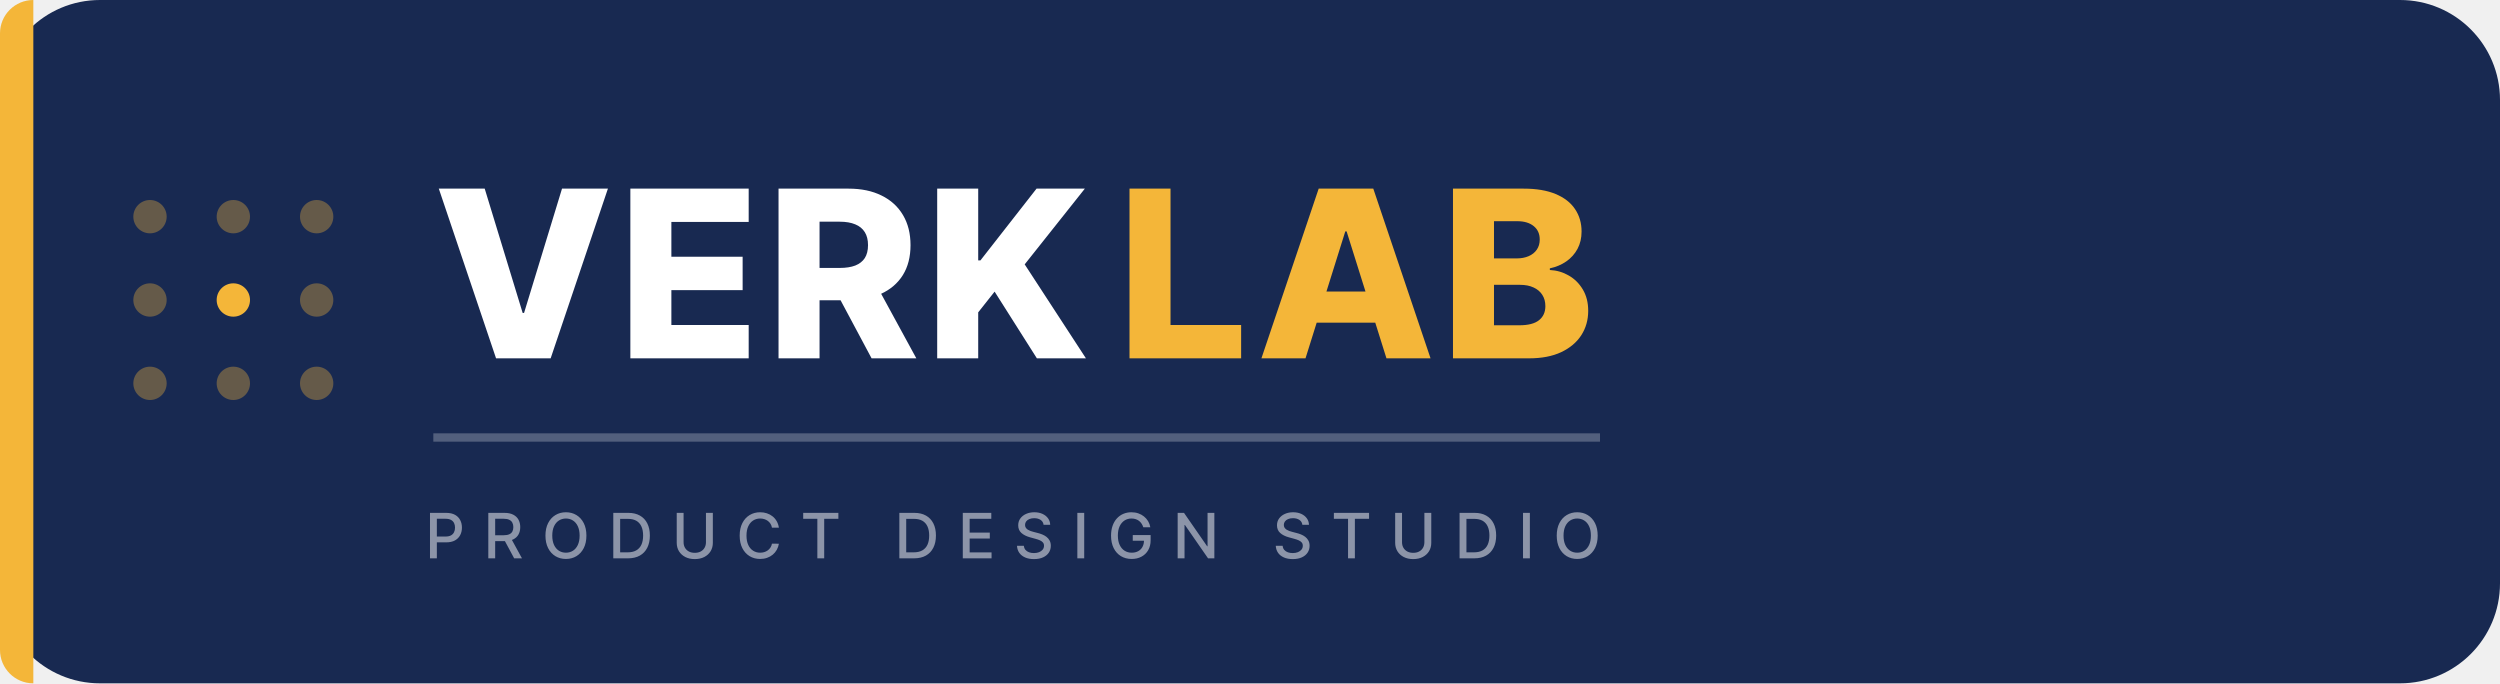
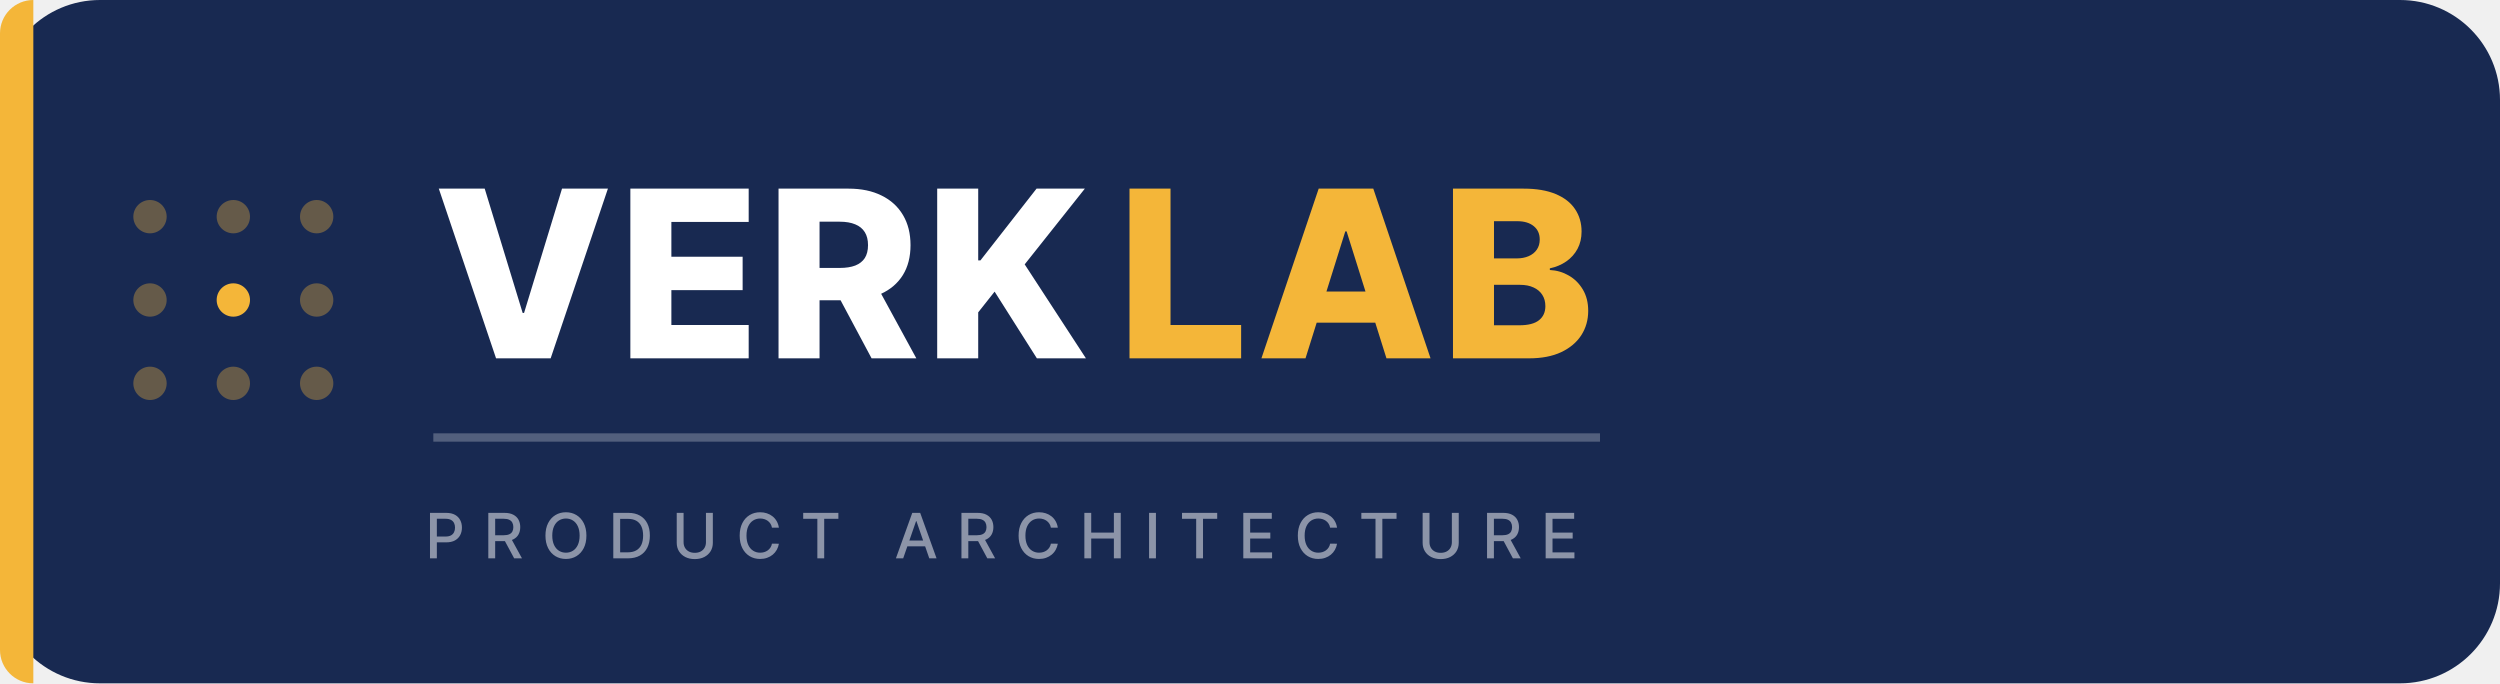
<svg xmlns="http://www.w3.org/2000/svg" width="300" height="82" viewBox="0 0 300 82" fill="none">
  <rect width="300" height="82" rx="12" fill="#182951" />
  <path d="M0 4C0 1.791 1.791 0 4 0V82C1.791 82 0 80.209 0 78V4Z" fill="#F4B639" />
  <circle cx="18" cy="26" r="2" fill="#F4B639" fill-opacity="0.35" />
  <circle cx="28" cy="26" r="2" fill="#F4B639" fill-opacity="0.35" />
  <circle cx="38" cy="26" r="2" fill="#F4B639" fill-opacity="0.35" />
  <circle cx="18" cy="36" r="2" fill="#F4B639" fill-opacity="0.35" />
  <circle cx="28" cy="36" r="2" fill="#F4B639" />
  <circle cx="38" cy="36" r="2" fill="#F4B639" fill-opacity="0.35" />
  <circle cx="18" cy="46" r="2" fill="#F4B639" fill-opacity="0.35" />
  <circle cx="28" cy="46" r="2" fill="#F4B639" fill-opacity="0.35" />
  <circle cx="38" cy="46" r="2" fill="#F4B639" fill-opacity="0.35" />
  <path d="M58.165 22.636L62.719 37.551H62.888L67.442 22.636H72.95L66.079 43H59.527L52.656 22.636H58.165ZM75.643 43V22.636H89.842V26.634H80.565V30.81H89.116V34.817H80.565V39.003H89.842V43H75.643ZM93.424 43V22.636H101.836C103.361 22.636 104.676 22.912 105.783 23.462C106.897 24.005 107.755 24.787 108.359 25.808C108.962 26.822 109.263 28.026 109.263 29.418C109.263 30.829 108.955 32.029 108.339 33.017C107.722 33.998 106.847 34.747 105.714 35.264C104.58 35.775 103.238 36.03 101.687 36.03H96.367V32.152H100.772C101.514 32.152 102.134 32.056 102.631 31.864C103.135 31.665 103.516 31.366 103.775 30.969C104.033 30.564 104.163 30.047 104.163 29.418C104.163 28.788 104.033 28.267 103.775 27.857C103.516 27.439 103.135 27.127 102.631 26.922C102.128 26.71 101.508 26.604 100.772 26.604H98.346V43H93.424ZM104.888 33.693L109.96 43H104.59L99.619 33.693H104.888ZM112.463 43V22.636H117.385V31.247H117.653L124.385 22.636H130.182L122.963 31.724L130.311 43H124.425L119.354 34.996L117.385 37.481V43H112.463Z" fill="white" />
  <path d="M135.541 43V22.636H140.463V39.003H148.935V43H135.541ZM156.661 43H151.371L158.242 22.636H164.794L171.665 43H166.375L161.593 27.767H161.434L156.661 43ZM155.955 34.986H167.012V38.724H155.955V34.986ZM174.358 43V22.636H182.849C184.374 22.636 185.65 22.852 186.677 23.283C187.711 23.713 188.487 24.317 189.004 25.092C189.528 25.868 189.789 26.766 189.789 27.787C189.789 28.562 189.627 29.255 189.302 29.865C188.977 30.468 188.53 30.969 187.96 31.366C187.39 31.764 186.73 32.043 185.981 32.202V32.401C186.803 32.44 187.562 32.662 188.258 33.067C188.961 33.471 189.524 34.035 189.949 34.757C190.373 35.473 190.585 36.322 190.585 37.303C190.585 38.396 190.306 39.374 189.75 40.236C189.193 41.091 188.387 41.767 187.333 42.264C186.279 42.755 185 43 183.495 43H174.358ZM179.279 39.033H182.322C183.389 39.033 184.175 38.831 184.679 38.426C185.189 38.022 185.444 37.458 185.444 36.736C185.444 36.212 185.322 35.761 185.076 35.383C184.831 34.999 184.483 34.704 184.032 34.499C183.582 34.286 183.041 34.18 182.412 34.18H179.279V39.033ZM179.279 31.009H182.004C182.541 31.009 183.018 30.919 183.436 30.74C183.853 30.561 184.178 30.303 184.41 29.965C184.649 29.626 184.768 29.219 184.768 28.741C184.768 28.059 184.526 27.522 184.042 27.131C183.558 26.74 182.905 26.544 182.083 26.544H179.279V31.009Z" fill="#F4B639" />
  <rect x="52" y="52" width="140" height="1" fill="white" fill-opacity="0.25" />
-   <path d="M51.599 67V61.545H53.544C53.968 61.545 54.319 61.623 54.598 61.777C54.877 61.932 55.086 62.143 55.224 62.411C55.363 62.677 55.432 62.977 55.432 63.311C55.432 63.647 55.362 63.949 55.221 64.217C55.083 64.483 54.873 64.694 54.593 64.851C54.314 65.005 53.963 65.082 53.541 65.082H52.204V64.385H53.466C53.734 64.385 53.952 64.338 54.119 64.246C54.286 64.152 54.408 64.024 54.486 63.863C54.565 63.701 54.603 63.517 54.603 63.311C54.603 63.105 54.565 62.922 54.486 62.763C54.408 62.603 54.285 62.478 54.116 62.387C53.949 62.297 53.729 62.251 53.456 62.251H52.422V67H51.599ZM58.597 67V61.545H60.541C60.963 61.545 61.314 61.618 61.593 61.764C61.873 61.909 62.083 62.111 62.221 62.368C62.36 62.624 62.429 62.92 62.429 63.255C62.429 63.589 62.359 63.883 62.219 64.137C62.08 64.389 61.871 64.585 61.59 64.725C61.312 64.866 60.961 64.936 60.538 64.936H59.065V64.228H60.464C60.73 64.228 60.947 64.189 61.114 64.113C61.282 64.037 61.406 63.926 61.484 63.78C61.562 63.634 61.601 63.459 61.601 63.255C61.601 63.049 61.561 62.871 61.481 62.72C61.403 62.569 61.279 62.454 61.111 62.374C60.944 62.292 60.725 62.251 60.453 62.251H59.42V67H58.597ZM61.289 64.539L62.637 67H61.699L60.378 64.539H61.289ZM70.369 64.273C70.369 64.855 70.262 65.356 70.049 65.775C69.836 66.192 69.544 66.513 69.173 66.739C68.803 66.963 68.384 67.075 67.913 67.075C67.441 67.075 67.019 66.963 66.648 66.739C66.279 66.513 65.987 66.191 65.774 65.772C65.561 65.353 65.455 64.853 65.455 64.273C65.455 63.69 65.561 63.191 65.774 62.773C65.987 62.354 66.279 62.033 66.648 61.809C67.019 61.584 67.441 61.471 67.913 61.471C68.384 61.471 68.803 61.584 69.173 61.809C69.544 62.033 69.836 62.354 70.049 62.773C70.262 63.191 70.369 63.69 70.369 64.273ZM69.554 64.273C69.554 63.829 69.482 63.455 69.338 63.151C69.196 62.846 69.001 62.615 68.752 62.459C68.505 62.301 68.226 62.222 67.913 62.222C67.599 62.222 67.318 62.301 67.072 62.459C66.825 62.615 66.629 62.846 66.486 63.151C66.344 63.455 66.272 63.829 66.272 64.273C66.272 64.717 66.344 65.091 66.486 65.397C66.629 65.7 66.825 65.931 67.072 66.089C67.318 66.245 67.599 66.323 67.913 66.323C68.226 66.323 68.505 66.245 68.752 66.089C69.001 65.931 69.196 65.7 69.338 65.397C69.482 65.091 69.554 64.717 69.554 64.273ZM75.361 67H73.595V61.545H75.416C75.951 61.545 76.41 61.655 76.793 61.873C77.177 62.09 77.471 62.401 77.675 62.808C77.881 63.213 77.984 63.698 77.984 64.265C77.984 64.833 77.88 65.321 77.672 65.73C77.466 66.138 77.168 66.452 76.778 66.672C76.387 66.891 75.915 67 75.361 67ZM74.418 66.281H75.315C75.731 66.281 76.076 66.203 76.351 66.046C76.626 65.888 76.832 65.66 76.969 65.362C77.106 65.062 77.174 64.696 77.174 64.265C77.174 63.837 77.106 63.474 76.969 63.175C76.834 62.877 76.633 62.651 76.365 62.496C76.097 62.342 75.764 62.265 75.366 62.265H74.418V66.281ZM84.715 61.545H85.541V65.133C85.541 65.515 85.451 65.853 85.272 66.148C85.092 66.441 84.84 66.671 84.515 66.84C84.19 67.007 83.809 67.091 83.373 67.091C82.938 67.091 82.558 67.007 82.233 66.84C81.908 66.671 81.656 66.441 81.476 66.148C81.297 65.853 81.207 65.515 81.207 65.133V61.545H82.03V65.066C82.03 65.313 82.085 65.532 82.193 65.724C82.303 65.916 82.458 66.067 82.659 66.177C82.859 66.285 83.097 66.34 83.373 66.34C83.65 66.34 83.888 66.285 84.089 66.177C84.291 66.067 84.446 65.916 84.552 65.724C84.661 65.532 84.715 65.313 84.715 65.066V61.545ZM93.468 63.319H92.636C92.605 63.142 92.545 62.985 92.458 62.85C92.371 62.716 92.265 62.601 92.138 62.507C92.012 62.413 91.871 62.342 91.715 62.294C91.561 62.246 91.396 62.222 91.222 62.222C90.908 62.222 90.627 62.301 90.378 62.459C90.131 62.617 89.936 62.849 89.792 63.154C89.65 63.459 89.579 63.832 89.579 64.273C89.579 64.717 89.65 65.091 89.792 65.397C89.936 65.702 90.132 65.933 90.381 66.089C90.629 66.245 90.909 66.323 91.22 66.323C91.392 66.323 91.555 66.3 91.71 66.254C91.866 66.206 92.007 66.136 92.133 66.044C92.259 65.951 92.366 65.839 92.453 65.706C92.541 65.571 92.603 65.416 92.636 65.242L93.468 65.245C93.423 65.513 93.337 65.76 93.209 65.985C93.083 66.209 92.921 66.403 92.722 66.566C92.525 66.728 92.299 66.853 92.045 66.941C91.791 67.03 91.514 67.075 91.214 67.075C90.742 67.075 90.321 66.963 89.952 66.739C89.583 66.513 89.291 66.191 89.078 65.772C88.867 65.353 88.761 64.853 88.761 64.273C88.761 63.69 88.868 63.191 89.081 62.773C89.294 62.354 89.585 62.033 89.954 61.809C90.324 61.584 90.744 61.471 91.214 61.471C91.504 61.471 91.774 61.513 92.024 61.596C92.276 61.678 92.502 61.798 92.703 61.958C92.904 62.116 93.07 62.31 93.201 62.539C93.333 62.766 93.421 63.026 93.468 63.319ZM96.383 62.254V61.545H100.605V62.254H98.903V67H98.082V62.254H96.383ZM109.688 67H107.922V61.545H109.744C110.279 61.545 110.738 61.655 111.121 61.873C111.505 62.09 111.798 62.401 112.003 62.808C112.209 63.213 112.312 63.698 112.312 64.265C112.312 64.833 112.208 65.321 112 65.73C111.794 66.138 111.496 66.452 111.105 66.672C110.714 66.891 110.242 67 109.688 67ZM108.745 66.281H109.643C110.058 66.281 110.404 66.203 110.679 66.046C110.954 65.888 111.16 65.66 111.297 65.362C111.434 65.062 111.502 64.696 111.502 64.265C111.502 63.837 111.434 63.474 111.297 63.175C111.162 62.877 110.96 62.651 110.692 62.496C110.424 62.342 110.091 62.265 109.694 62.265H108.745V66.281ZM115.535 67V61.545H118.955V62.254H116.358V63.916H118.776V64.622H116.358V66.291H118.987V67H115.535ZM125.229 62.978C125.201 62.726 125.083 62.531 124.877 62.392C124.671 62.252 124.412 62.182 124.1 62.182C123.876 62.182 123.682 62.218 123.519 62.288C123.356 62.358 123.229 62.454 123.138 62.576C123.049 62.697 123.005 62.834 123.005 62.989C123.005 63.119 123.035 63.23 123.096 63.325C123.158 63.419 123.239 63.498 123.338 63.562C123.439 63.624 123.548 63.676 123.663 63.719C123.778 63.76 123.889 63.793 123.996 63.82L124.529 63.959C124.703 64.001 124.881 64.059 125.064 64.132C125.247 64.204 125.416 64.3 125.573 64.419C125.729 64.538 125.855 64.686 125.951 64.861C126.048 65.037 126.097 65.248 126.097 65.493C126.097 65.802 126.017 66.076 125.858 66.316C125.7 66.555 125.47 66.744 125.168 66.883C124.868 67.021 124.505 67.091 124.078 67.091C123.67 67.091 123.317 67.026 123.018 66.896C122.72 66.766 122.487 66.583 122.318 66.345C122.149 66.105 122.056 65.821 122.038 65.493H122.864C122.88 65.69 122.944 65.854 123.056 65.985C123.169 66.115 123.314 66.212 123.49 66.276C123.667 66.338 123.862 66.369 124.073 66.369C124.306 66.369 124.513 66.332 124.694 66.26C124.877 66.185 125.02 66.082 125.125 65.951C125.23 65.817 125.282 65.662 125.282 65.485C125.282 65.323 125.236 65.191 125.144 65.088C125.053 64.985 124.93 64.9 124.774 64.832C124.619 64.765 124.444 64.705 124.249 64.654L123.604 64.478C123.168 64.359 122.821 64.184 122.566 63.953C122.312 63.722 122.185 63.417 122.185 63.037C122.185 62.723 122.27 62.448 122.44 62.214C122.611 61.98 122.842 61.798 123.133 61.668C123.424 61.537 123.753 61.471 124.118 61.471C124.488 61.471 124.814 61.536 125.096 61.665C125.38 61.795 125.604 61.973 125.767 62.201C125.93 62.426 126.016 62.685 126.023 62.978H125.229ZM130.104 61.545V67H129.281V61.545H130.104ZM137.194 63.269C137.142 63.107 137.073 62.962 136.986 62.834C136.901 62.705 136.799 62.595 136.68 62.504C136.561 62.412 136.425 62.342 136.272 62.294C136.121 62.246 135.955 62.222 135.774 62.222C135.467 62.222 135.19 62.301 134.943 62.459C134.696 62.617 134.501 62.849 134.357 63.154C134.215 63.458 134.144 63.83 134.144 64.27C134.144 64.712 134.216 65.086 134.36 65.391C134.504 65.697 134.701 65.928 134.951 66.087C135.201 66.245 135.486 66.323 135.806 66.323C136.103 66.323 136.361 66.263 136.581 66.142C136.803 66.022 136.974 65.851 137.095 65.631C137.218 65.409 137.279 65.148 137.279 64.848L137.492 64.888H135.931V64.209H138.075V64.829C138.075 65.287 137.978 65.685 137.782 66.022C137.589 66.358 137.321 66.617 136.978 66.8C136.637 66.983 136.246 67.075 135.806 67.075C135.312 67.075 134.879 66.961 134.506 66.734C134.135 66.506 133.846 66.184 133.638 65.767C133.43 65.348 133.326 64.851 133.326 64.275C133.326 63.84 133.387 63.45 133.508 63.103C133.628 62.757 133.798 62.463 134.016 62.222C134.236 61.979 134.495 61.793 134.791 61.665C135.09 61.536 135.415 61.471 135.769 61.471C136.063 61.471 136.338 61.514 136.592 61.601C136.847 61.688 137.075 61.812 137.273 61.972C137.474 62.131 137.64 62.321 137.772 62.541C137.903 62.76 137.992 63.002 138.038 63.269H137.194ZM145.722 61.545V67H144.966L142.193 63H142.143V67H141.32V61.545H142.082L144.857 65.551H144.907V61.545H145.722ZM156.283 62.978C156.254 62.726 156.137 62.531 155.931 62.392C155.725 62.252 155.466 62.182 155.153 62.182C154.93 62.182 154.736 62.218 154.573 62.288C154.409 62.358 154.283 62.454 154.192 62.576C154.103 62.697 154.059 62.834 154.059 62.989C154.059 63.119 154.089 63.23 154.149 63.325C154.212 63.419 154.292 63.498 154.392 63.562C154.493 63.624 154.601 63.676 154.717 63.719C154.832 63.76 154.943 63.793 155.05 63.82L155.582 63.959C155.756 64.001 155.935 64.059 156.118 64.132C156.3 64.204 156.47 64.3 156.626 64.419C156.783 64.538 156.909 64.686 157.004 64.861C157.102 65.037 157.151 65.248 157.151 65.493C157.151 65.802 157.071 66.076 156.911 66.316C156.753 66.555 156.523 66.744 156.221 66.883C155.921 67.021 155.558 67.091 155.132 67.091C154.724 67.091 154.37 67.026 154.072 66.896C153.774 66.766 153.54 66.583 153.372 66.345C153.203 66.105 153.11 65.821 153.092 65.493H153.918C153.934 65.69 153.998 65.854 154.109 65.985C154.223 66.115 154.368 66.212 154.544 66.276C154.721 66.338 154.916 66.369 155.127 66.369C155.359 66.369 155.566 66.332 155.747 66.26C155.93 66.185 156.074 66.082 156.179 65.951C156.284 65.817 156.336 65.662 156.336 65.485C156.336 65.323 156.29 65.191 156.197 65.088C156.107 64.985 155.984 64.9 155.827 64.832C155.673 64.765 155.498 64.705 155.303 64.654L154.658 64.478C154.221 64.359 153.875 64.184 153.619 63.953C153.365 63.722 153.239 63.417 153.239 63.037C153.239 62.723 153.324 62.448 153.494 62.214C153.665 61.98 153.895 61.798 154.187 61.668C154.478 61.537 154.806 61.471 155.172 61.471C155.541 61.471 155.867 61.536 156.15 61.665C156.434 61.795 156.657 61.973 156.821 62.201C156.984 62.426 157.069 62.685 157.076 62.978H156.283ZM160.065 62.254V61.545H164.287V62.254H162.585V67H161.765V62.254H160.065ZM170.927 61.545H171.753V65.133C171.753 65.515 171.663 65.853 171.484 66.148C171.305 66.441 171.052 66.671 170.728 66.84C170.403 67.007 170.022 67.091 169.585 67.091C169.15 67.091 168.77 67.007 168.445 66.84C168.12 66.671 167.868 66.441 167.689 66.148C167.509 65.853 167.42 65.515 167.42 65.133V61.545H168.243V65.066C168.243 65.313 168.297 65.532 168.405 65.724C168.515 65.916 168.671 66.067 168.871 66.177C169.072 66.285 169.31 66.34 169.585 66.34C169.862 66.34 170.101 66.285 170.301 66.177C170.504 66.067 170.658 65.916 170.765 65.724C170.873 65.532 170.927 65.313 170.927 65.066V61.545ZM176.915 67H175.149V61.545H176.971C177.506 61.545 177.965 61.655 178.348 61.873C178.732 62.09 179.026 62.401 179.23 62.808C179.436 63.213 179.539 63.698 179.539 64.265C179.539 64.833 179.435 65.321 179.227 65.73C179.021 66.138 178.723 66.452 178.332 66.672C177.942 66.891 177.469 67 176.915 67ZM175.972 66.281H176.87C177.285 66.281 177.631 66.203 177.906 66.046C178.181 65.888 178.387 65.66 178.524 65.362C178.661 65.062 178.729 64.696 178.729 64.265C178.729 63.837 178.661 63.474 178.524 63.175C178.389 62.877 178.187 62.651 177.919 62.496C177.651 62.342 177.318 62.265 176.921 62.265H175.972V66.281ZM183.585 61.545V67H182.762V61.545H183.585ZM191.722 64.273C191.722 64.855 191.615 65.356 191.402 65.775C191.189 66.192 190.897 66.513 190.526 66.739C190.156 66.963 189.737 67.075 189.266 67.075C188.794 67.075 188.372 66.963 188.001 66.739C187.632 66.513 187.34 66.191 187.127 65.772C186.914 65.353 186.808 64.853 186.808 64.273C186.808 63.69 186.914 63.191 187.127 62.773C187.34 62.354 187.632 62.033 188.001 61.809C188.372 61.584 188.794 61.471 189.266 61.471C189.737 61.471 190.156 61.584 190.526 61.809C190.897 62.033 191.189 62.354 191.402 62.773C191.615 63.191 191.722 63.69 191.722 64.273ZM190.907 64.273C190.907 63.829 190.835 63.455 190.691 63.151C190.549 62.846 190.354 62.615 190.105 62.459C189.858 62.301 189.579 62.222 189.266 62.222C188.952 62.222 188.671 62.301 188.424 62.459C188.178 62.615 187.982 62.846 187.838 63.151C187.696 63.455 187.625 63.829 187.625 64.273C187.625 64.717 187.696 65.091 187.838 65.397C187.982 65.7 188.178 65.931 188.424 66.089C188.671 66.245 188.952 66.323 189.266 66.323C189.579 66.323 189.858 66.245 190.105 66.089C190.354 65.931 190.549 65.7 190.691 65.397C190.835 65.091 190.907 64.717 190.907 64.273Z" fill="white" fill-opacity="0.5" />
+   <path d="M51.599 67V61.545H53.544C53.968 61.545 54.319 61.623 54.598 61.777C54.877 61.932 55.086 62.143 55.224 62.411C55.363 62.677 55.432 62.977 55.432 63.311C55.432 63.647 55.362 63.949 55.221 64.217C55.083 64.483 54.873 64.694 54.593 64.851C54.314 65.005 53.963 65.082 53.541 65.082H52.204V64.385H53.466C53.734 64.385 53.952 64.338 54.119 64.246C54.286 64.152 54.408 64.024 54.486 63.863C54.565 63.701 54.603 63.517 54.603 63.311C54.603 63.105 54.565 62.922 54.486 62.763C54.408 62.603 54.285 62.478 54.116 62.387C53.949 62.297 53.729 62.251 53.456 62.251H52.422V67H51.599ZM58.597 67V61.545H60.541C60.963 61.545 61.314 61.618 61.593 61.764C61.873 61.909 62.083 62.111 62.221 62.368C62.36 62.624 62.429 62.92 62.429 63.255C62.429 63.589 62.359 63.883 62.219 64.137C62.08 64.389 61.871 64.585 61.59 64.725C61.312 64.866 60.961 64.936 60.538 64.936H59.065V64.228H60.464C60.73 64.228 60.947 64.189 61.114 64.113C61.282 64.037 61.406 63.926 61.484 63.78C61.562 63.634 61.601 63.459 61.601 63.255C61.601 63.049 61.561 62.871 61.481 62.72C61.403 62.569 61.279 62.454 61.111 62.374C60.944 62.292 60.725 62.251 60.453 62.251H59.42V67H58.597ZM61.289 64.539L62.637 67H61.699L60.378 64.539H61.289ZM70.369 64.273C70.369 64.855 70.262 65.356 70.049 65.775C69.836 66.192 69.544 66.513 69.173 66.739C68.803 66.963 68.384 67.075 67.913 67.075C67.441 67.075 67.019 66.963 66.648 66.739C66.279 66.513 65.987 66.191 65.774 65.772C65.561 65.353 65.455 64.853 65.455 64.273C65.455 63.69 65.561 63.191 65.774 62.773C65.987 62.354 66.279 62.033 66.648 61.809C67.019 61.584 67.441 61.471 67.913 61.471C68.384 61.471 68.803 61.584 69.173 61.809C69.544 62.033 69.836 62.354 70.049 62.773C70.262 63.191 70.369 63.69 70.369 64.273ZM69.554 64.273C69.554 63.829 69.482 63.455 69.338 63.151C69.196 62.846 69.001 62.615 68.752 62.459C68.505 62.301 68.226 62.222 67.913 62.222C67.599 62.222 67.318 62.301 67.072 62.459C66.825 62.615 66.629 62.846 66.486 63.151C66.344 63.455 66.272 63.829 66.272 64.273C66.272 64.717 66.344 65.091 66.486 65.397C66.629 65.7 66.825 65.931 67.072 66.089C67.318 66.245 67.599 66.323 67.913 66.323C68.226 66.323 68.505 66.245 68.752 66.089C69.001 65.931 69.196 65.7 69.338 65.397C69.482 65.091 69.554 64.717 69.554 64.273ZM75.361 67H73.595V61.545H75.416C75.951 61.545 76.41 61.655 76.793 61.873C77.177 62.09 77.471 62.401 77.675 62.808C77.881 63.213 77.984 63.698 77.984 64.265C77.984 64.833 77.88 65.321 77.672 65.73C77.466 66.138 77.168 66.452 76.778 66.672C76.387 66.891 75.915 67 75.361 67ZM74.418 66.281H75.315C75.731 66.281 76.076 66.203 76.351 66.046C76.626 65.888 76.832 65.66 76.969 65.362C77.106 65.062 77.174 64.696 77.174 64.265C77.174 63.837 77.106 63.474 76.969 63.175C76.834 62.877 76.633 62.651 76.365 62.496C76.097 62.342 75.764 62.265 75.366 62.265H74.418V66.281ZM84.715 61.545H85.541V65.133C85.541 65.515 85.451 65.853 85.272 66.148C85.092 66.441 84.84 66.671 84.515 66.84C84.19 67.007 83.809 67.091 83.373 67.091C82.938 67.091 82.558 67.007 82.233 66.84C81.908 66.671 81.656 66.441 81.476 66.148C81.297 65.853 81.207 65.515 81.207 65.133V61.545H82.03V65.066C82.03 65.313 82.085 65.532 82.193 65.724C82.303 65.916 82.458 66.067 82.659 66.177C82.859 66.285 83.097 66.34 83.373 66.34C83.65 66.34 83.888 66.285 84.089 66.177C84.291 66.067 84.446 65.916 84.552 65.724C84.661 65.532 84.715 65.313 84.715 65.066V61.545ZM93.468 63.319H92.636C92.605 63.142 92.545 62.985 92.458 62.85C92.371 62.716 92.265 62.601 92.138 62.507C92.012 62.413 91.871 62.342 91.715 62.294C91.561 62.246 91.396 62.222 91.222 62.222C90.908 62.222 90.627 62.301 90.378 62.459C90.131 62.617 89.936 62.849 89.792 63.154C89.65 63.459 89.579 63.832 89.579 64.273C89.579 64.717 89.65 65.091 89.792 65.397C89.936 65.702 90.132 65.933 90.381 66.089C90.629 66.245 90.909 66.323 91.22 66.323C91.392 66.323 91.555 66.3 91.71 66.254C91.866 66.206 92.007 66.136 92.133 66.044C92.259 65.951 92.366 65.839 92.453 65.706C92.541 65.571 92.603 65.416 92.636 65.242L93.468 65.245C93.423 65.513 93.337 65.76 93.209 65.985C93.083 66.209 92.921 66.403 92.722 66.566C92.525 66.728 92.299 66.853 92.045 66.941C91.791 67.03 91.514 67.075 91.214 67.075C90.742 67.075 90.321 66.963 89.952 66.739C89.583 66.513 89.291 66.191 89.078 65.772C88.867 65.353 88.761 64.853 88.761 64.273C88.761 63.69 88.868 63.191 89.081 62.773C89.294 62.354 89.585 62.033 89.954 61.809C90.324 61.584 90.744 61.471 91.214 61.471C91.504 61.471 91.774 61.513 92.024 61.596C92.276 61.678 92.502 61.798 92.703 61.958C92.904 62.116 93.07 62.31 93.201 62.539C93.333 62.766 93.421 63.026 93.468 63.319ZM96.383 62.254V61.545H100.605V62.254H98.903V67H98.082V62.254H96.383ZM108.383 67H107.51L109.472 61.545H110.423L112.386 67H111.513L109.971 62.536H109.928L108.383 67ZM108.53 64.864H111.363V65.556H108.53V64.864ZM115.374 67V61.545H117.318C117.741 61.545 118.091 61.618 118.37 61.764C118.651 61.909 118.86 62.111 118.999 62.368C119.137 62.624 119.206 62.92 119.206 63.255C119.206 63.589 119.136 63.883 118.996 64.137C118.858 64.389 118.648 64.585 118.367 64.725C118.089 64.866 117.738 64.936 117.315 64.936H115.843V64.228H117.241C117.507 64.228 117.724 64.189 117.891 64.113C118.059 64.037 118.183 63.926 118.261 63.78C118.339 63.634 118.378 63.459 118.378 63.255C118.378 63.049 118.338 62.871 118.258 62.72C118.18 62.569 118.057 62.454 117.888 62.374C117.721 62.292 117.502 62.251 117.23 62.251H116.197V67H115.374ZM118.067 64.539L119.414 67H118.477L117.156 64.539H118.067ZM126.938 63.319H126.107C126.075 63.142 126.016 62.985 125.929 62.85C125.842 62.716 125.735 62.601 125.609 62.507C125.483 62.413 125.342 62.342 125.186 62.294C125.031 62.246 124.867 62.222 124.693 62.222C124.379 62.222 124.097 62.301 123.849 62.459C123.602 62.617 123.407 62.849 123.263 63.154C123.121 63.459 123.05 63.832 123.05 64.273C123.05 64.717 123.121 65.091 123.263 65.397C123.407 65.702 123.603 65.933 123.851 66.089C124.1 66.245 124.38 66.323 124.69 66.323C124.863 66.323 125.026 66.3 125.18 66.254C125.337 66.206 125.478 66.136 125.604 66.044C125.73 65.951 125.836 65.839 125.923 65.706C126.012 65.571 126.074 65.416 126.107 65.242L126.938 65.245C126.894 65.513 126.808 65.76 126.68 65.985C126.554 66.209 126.391 66.403 126.192 66.566C125.995 66.728 125.77 66.853 125.516 66.941C125.262 67.03 124.985 67.075 124.685 67.075C124.213 67.075 123.792 66.963 123.423 66.739C123.053 66.513 122.762 66.191 122.549 65.772C122.338 65.353 122.232 64.853 122.232 64.273C122.232 63.69 122.339 63.191 122.552 62.773C122.765 62.354 123.056 62.033 123.425 61.809C123.795 61.584 124.214 61.471 124.685 61.471C124.974 61.471 125.244 61.513 125.495 61.596C125.747 61.678 125.973 61.798 126.174 61.958C126.374 62.116 126.54 62.31 126.672 62.539C126.803 62.766 126.892 63.026 126.938 63.319ZM130.123 67V61.545H130.946V63.916H133.665V61.545H134.491V67H133.665V64.622H130.946V67H130.123ZM138.712 61.545V67H137.889V61.545H138.712ZM141.842 62.254V61.545H146.063V62.254H144.361V67H143.541V62.254H141.842ZM149.196 67V61.545H152.616V62.254H150.019V63.916H152.437V64.622H150.019V66.291H152.648V67H149.196ZM160.446 63.319H159.615C159.583 63.142 159.523 62.985 159.436 62.85C159.349 62.716 159.243 62.601 159.117 62.507C158.99 62.413 158.849 62.342 158.693 62.294C158.539 62.246 158.374 62.222 158.2 62.222C157.886 62.222 157.605 62.301 157.356 62.459C157.109 62.617 156.914 62.849 156.77 63.154C156.628 63.459 156.557 63.832 156.557 64.273C156.557 64.717 156.628 65.091 156.77 65.397C156.914 65.702 157.11 65.933 157.359 66.089C157.607 66.245 157.887 66.323 158.198 66.323C158.37 66.323 158.533 66.3 158.688 66.254C158.844 66.206 158.985 66.136 159.111 66.044C159.237 65.951 159.344 65.839 159.431 65.706C159.52 65.571 159.581 65.416 159.615 65.242L160.446 65.245C160.401 65.513 160.315 65.76 160.187 65.985C160.061 66.209 159.899 66.403 159.7 66.566C159.503 66.728 159.277 66.853 159.023 66.941C158.769 67.03 158.492 67.075 158.192 67.075C157.72 67.075 157.299 66.963 156.93 66.739C156.561 66.513 156.269 66.191 156.056 65.772C155.845 65.353 155.739 64.853 155.739 64.273C155.739 63.69 155.846 63.191 156.059 62.773C156.272 62.354 156.563 62.033 156.933 61.809C157.302 61.584 157.722 61.471 158.192 61.471C158.482 61.471 158.752 61.513 159.002 61.596C159.254 61.678 159.481 61.798 159.681 61.958C159.882 62.116 160.048 62.31 160.179 62.539C160.311 62.766 160.399 63.026 160.446 63.319ZM163.361 62.254V61.545H167.583V62.254H165.881V67H165.061V62.254H163.361ZM174.223 61.545H175.049V65.133C175.049 65.515 174.959 65.853 174.78 66.148C174.601 66.441 174.348 66.671 174.023 66.84C173.699 67.007 173.318 67.091 172.881 67.091C172.446 67.091 172.066 67.007 171.741 66.84C171.416 66.671 171.164 66.441 170.985 66.148C170.805 65.853 170.716 65.515 170.716 65.133V61.545H171.539V65.066C171.539 65.313 171.593 65.532 171.701 65.724C171.811 65.916 171.966 66.067 172.167 66.177C172.368 66.285 172.606 66.34 172.881 66.34C173.158 66.34 173.397 66.285 173.597 66.177C173.8 66.067 173.954 65.916 174.061 65.724C174.169 65.532 174.223 65.313 174.223 65.066V61.545ZM178.445 67V61.545H180.39C180.812 61.545 181.163 61.618 181.442 61.764C181.722 61.909 181.932 62.111 182.07 62.368C182.209 62.624 182.278 62.92 182.278 63.255C182.278 63.589 182.208 63.883 182.068 64.137C181.929 64.389 181.719 64.585 181.439 64.725C181.16 64.866 180.81 64.936 180.387 64.936H178.914V64.228H180.312C180.579 64.228 180.795 64.189 180.962 64.113C181.131 64.037 181.254 63.926 181.332 63.78C181.411 63.634 181.45 63.459 181.45 63.255C181.45 63.049 181.41 62.871 181.33 62.72C181.252 62.569 181.128 62.454 180.96 62.374C180.793 62.292 180.573 62.251 180.302 62.251H179.268V67H178.445ZM181.138 64.539L182.486 67H181.548L180.227 64.539H181.138ZM185.479 67V61.545H188.899V62.254H186.302V63.916H188.721V64.622H186.302V66.291H188.931V67H185.479Z" fill="white" fill-opacity="0.5" />
</svg>
